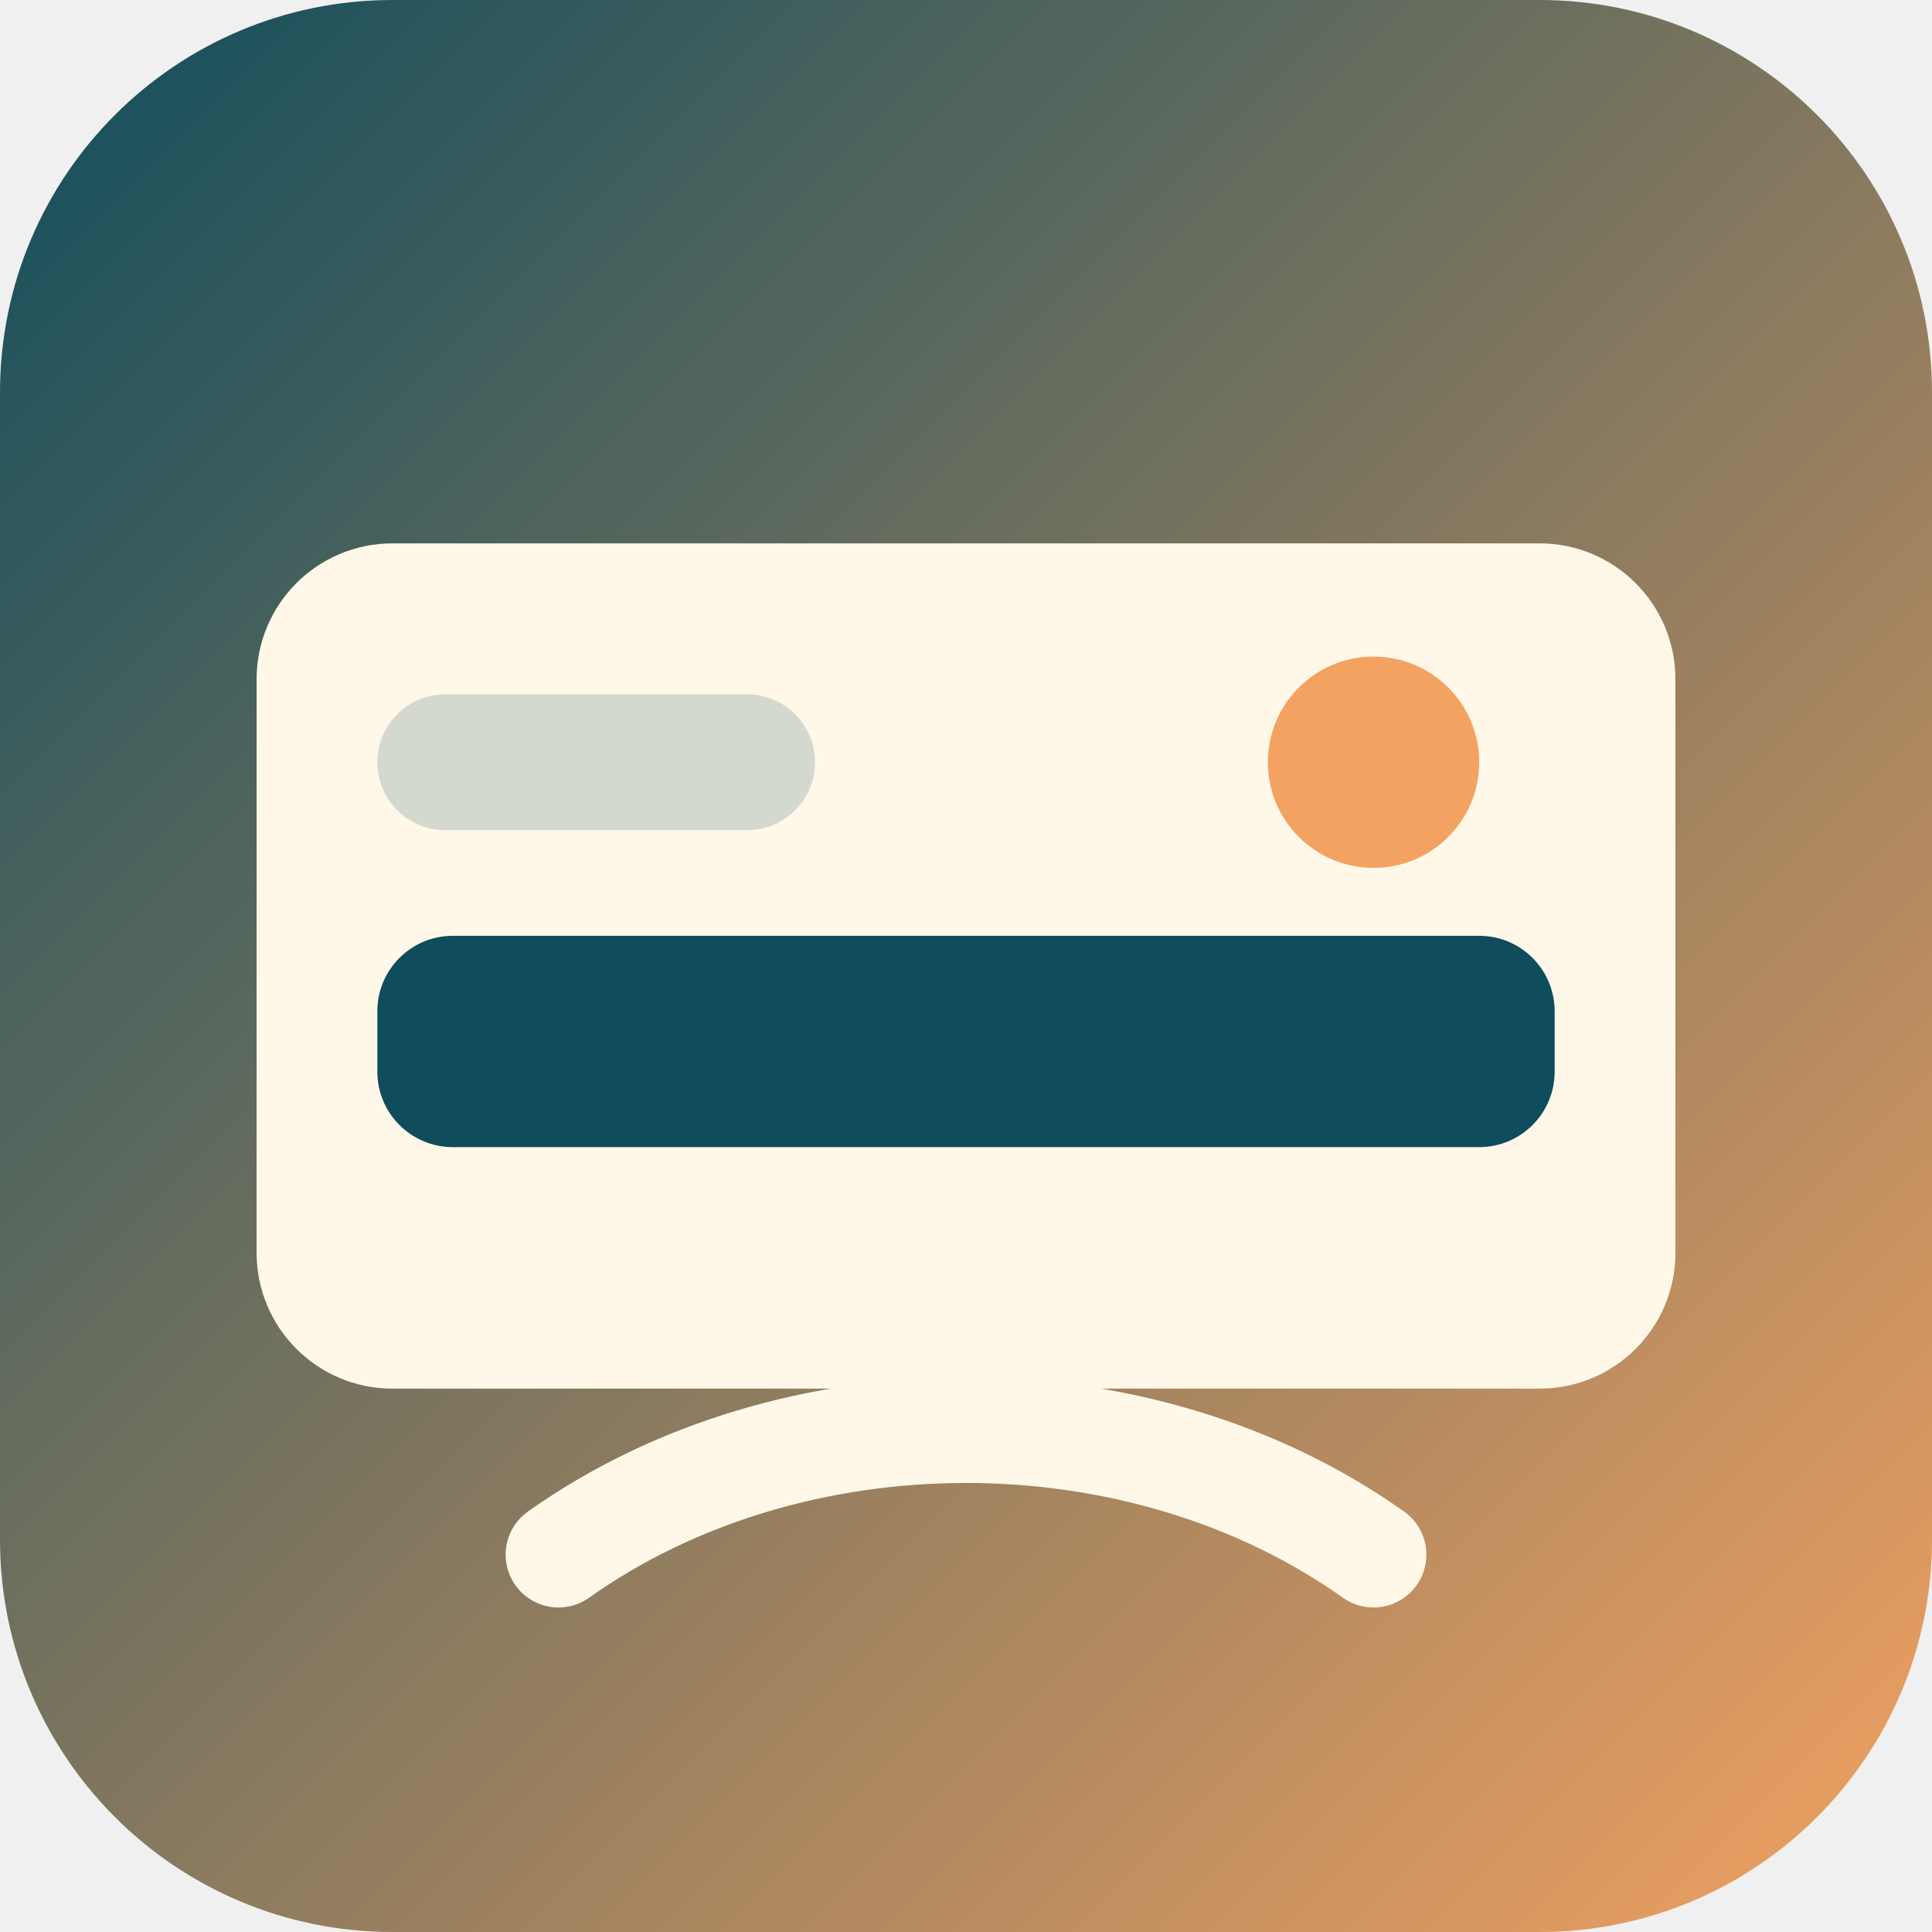
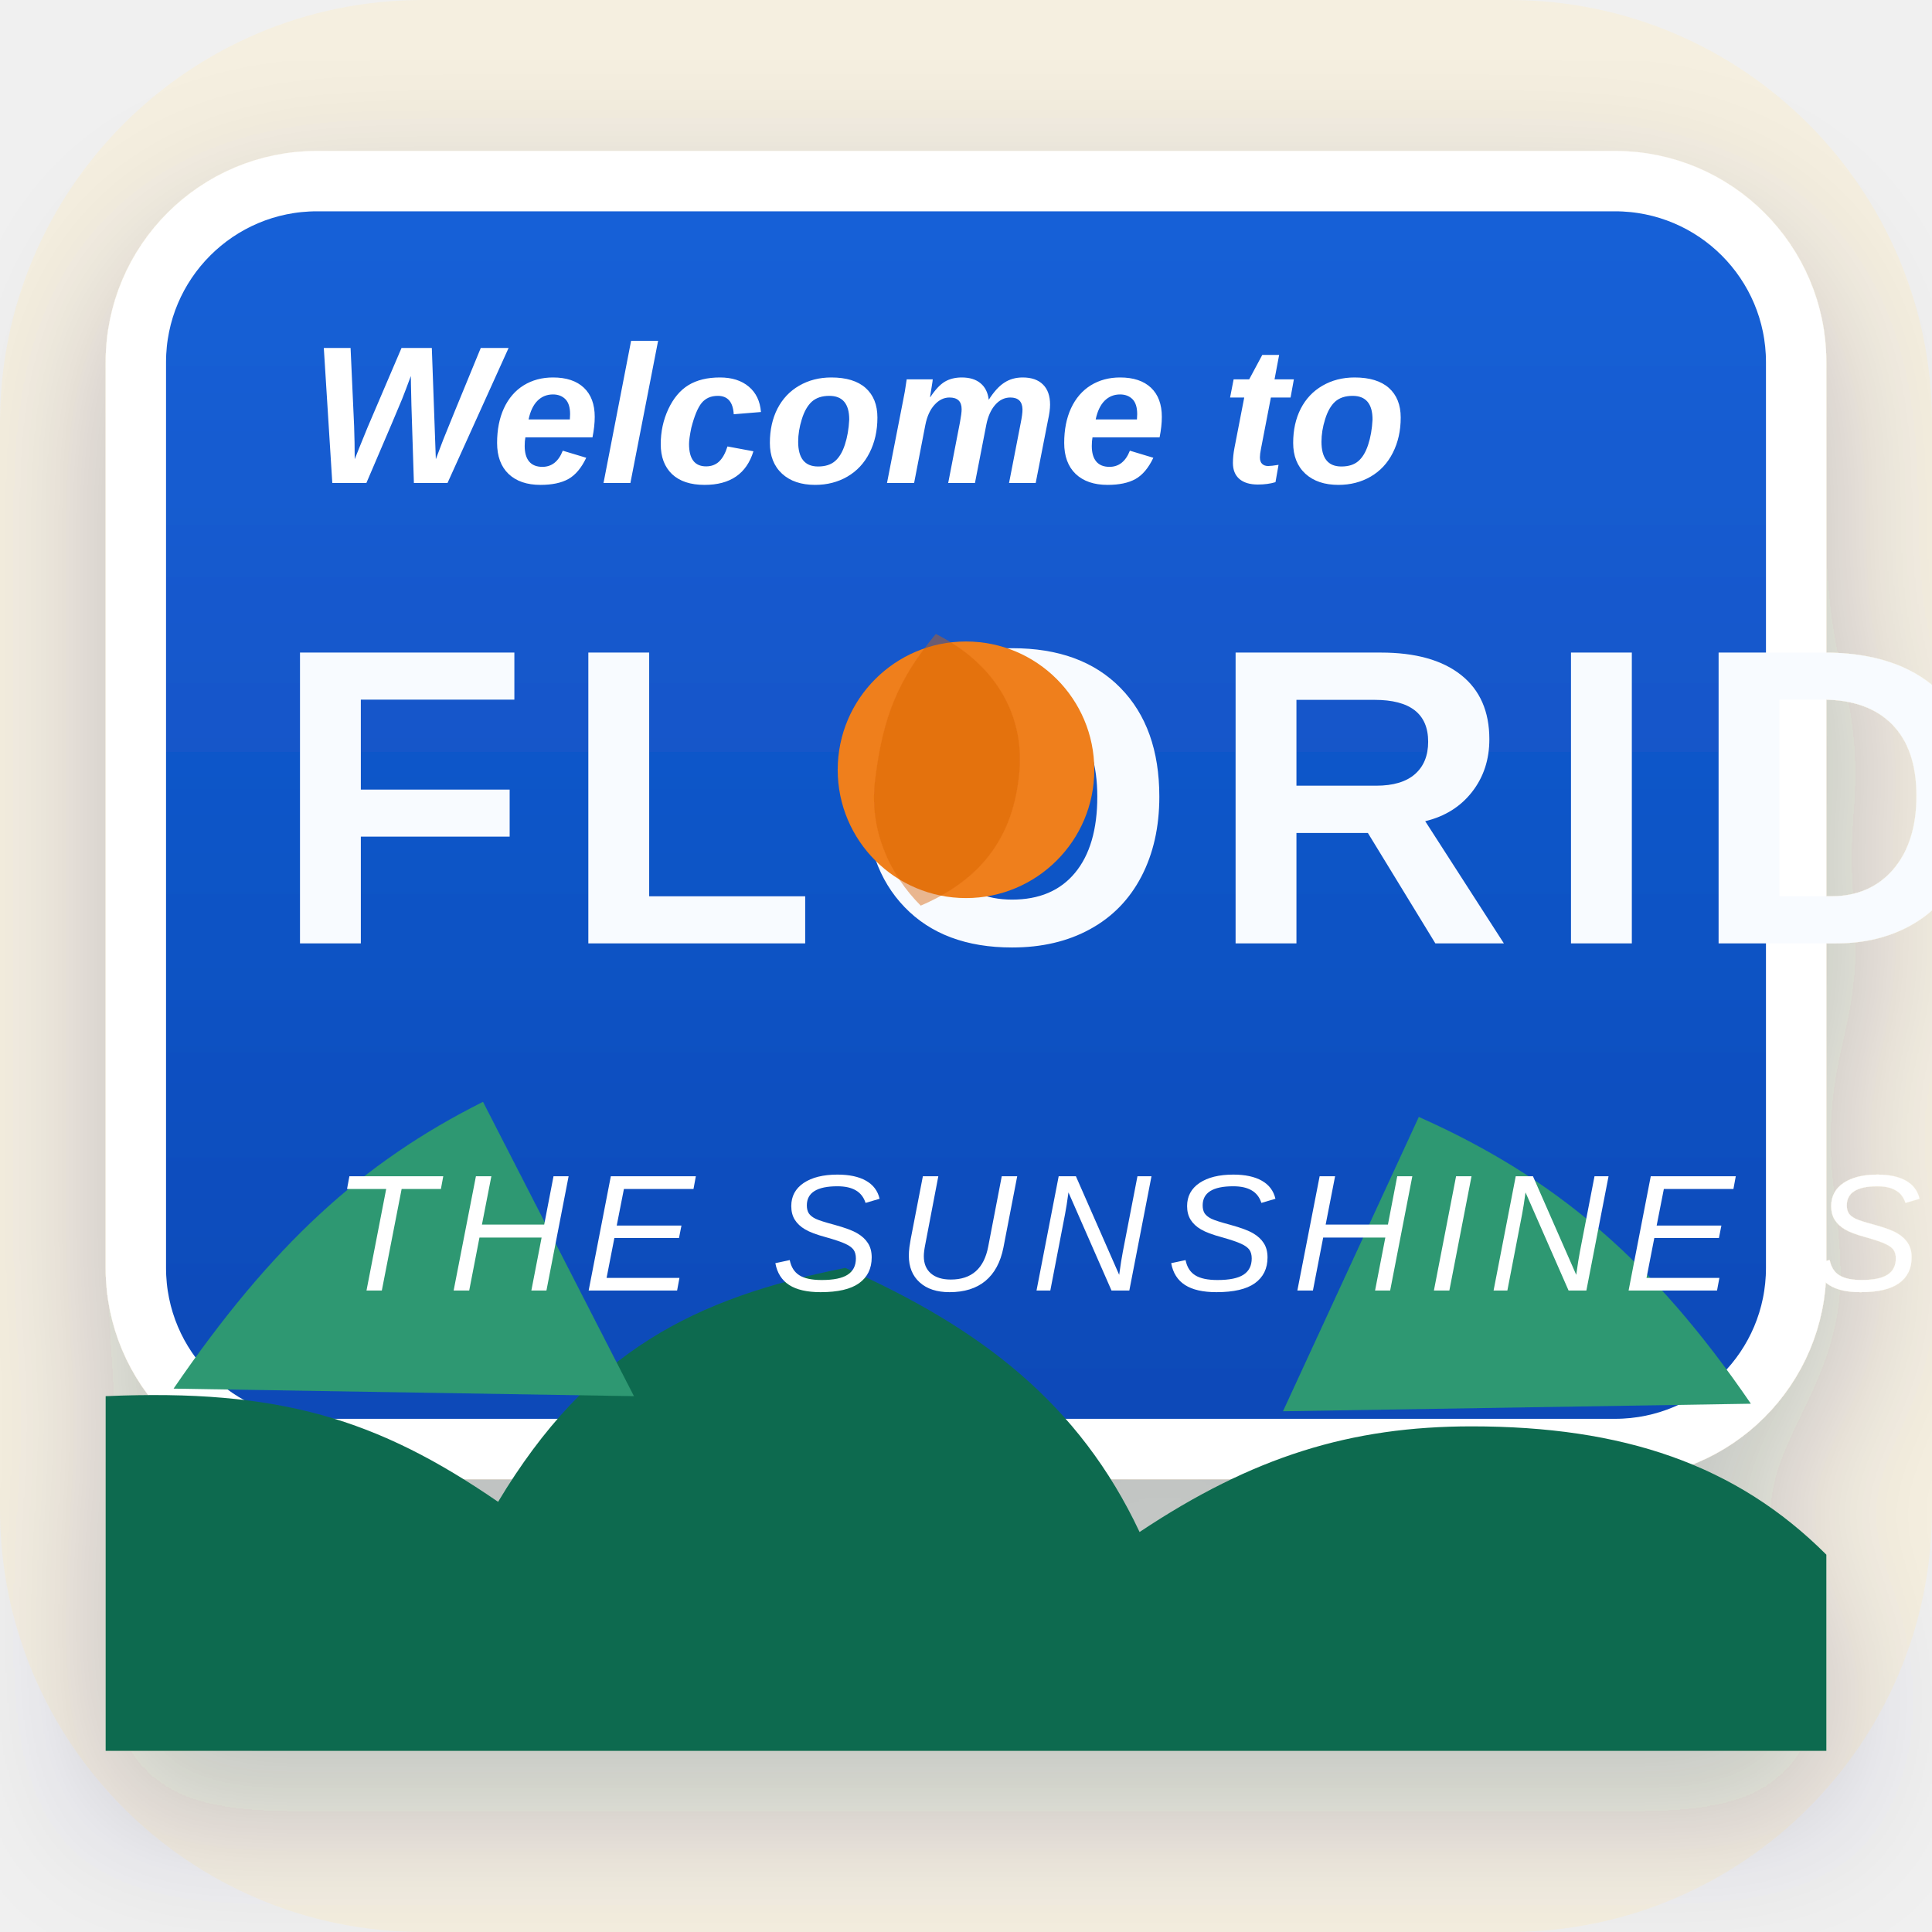
<svg xmlns="http://www.w3.org/2000/svg" viewBox="0 0 256 256">
  <defs>
-     <linearGradient id="bg" x1="0%" y1="0%" x2="100%" y2="100%">
-       <stop offset="0%" stop-color="#0f4c5c" />
-       <stop offset="100%" stop-color="#f4a261" />
+     <linearGradient id="sky" x1="0%" y1="0%" x2="0%" y2="100%">
+       <stop offset="0%" stop-color="#1661d8" />
+       <stop offset="100%" stop-color="#0c49b7" />
    </linearGradient>
+     <filter id="shadow" x="-20%" y="-20%" width="140%" height="140%">
+       <feDropShadow dx="0" dy="8" stdDeviation="10" flood-color="#062154" flood-opacity="0.22" />
+     </filter>
  </defs>
-   <rect width="256" height="256" rx="52" fill="url(#bg)" />
-   <rect x="34" y="72" width="188" height="112" rx="18" fill="#fff8e8" />
-   <rect x="50" y="92" width="58" height="18" rx="9" fill="#0f4c5c" opacity="0.18" />
-   <rect x="50" y="124" width="156" height="28" rx="10" fill="#0f4c5c" />
-   <circle cx="182" cy="101" r="14" fill="#f4a261" />
-   <path d="M74 206c31-22 77-22 108 0" fill="none" stroke="#fff8e8" stroke-width="14" stroke-linecap="round" />
+   <rect width="256" height="256" rx="56" fill="#f5efe0" />
+   <g filter="url(#shadow)">
+     <rect x="18" y="24" width="220" height="168" rx="24" fill="url(#sky)" stroke="#ffffff" stroke-width="8" />
+     <path d="M14 185c23-1 36 3 52 14 12-20 26-27 46-31 18 8 31 18 39 35 15-10 28-14 44-14 20 0 35 5 47 17v26H14z" fill="#0f6b4f" />
+     <path d="M23 184c13-19 25-30 41-38l20 39z" fill="#2d9872" />
+     <path d="M232 186c-13-19-26-30-44-38l-18 39z" fill="#2d9872" />
+     <text x="41" y="64" fill="#ffffff" font-size="26" font-style="italic" font-weight="700" font-family="Trebuchet MS, Arial, sans-serif">Welcome to</text>
+     <text x="36" y="125" fill="#f8fbff" font-size="56" font-weight="900" letter-spacing="4" font-family="Avenir Next, Trebuchet MS, Arial, sans-serif">FLORIDA</text>
+     <circle cx="128" cy="102" r="17" fill="#ef7f1a" />
+     <path d="M124 84c8 4 12 11 11 19-1 9-6 14-13 17-4-4-7-10-6-17 1-8 3-13 8-19z" fill="#d86207" opacity="0.45" />
+     <text x="44" y="171" fill="#ffffff" font-size="22" font-style="italic" letter-spacing="2" font-family="Trebuchet MS, Arial, sans-serif">THE SUNSHINE STATE</text>
+   </g>
</svg>
